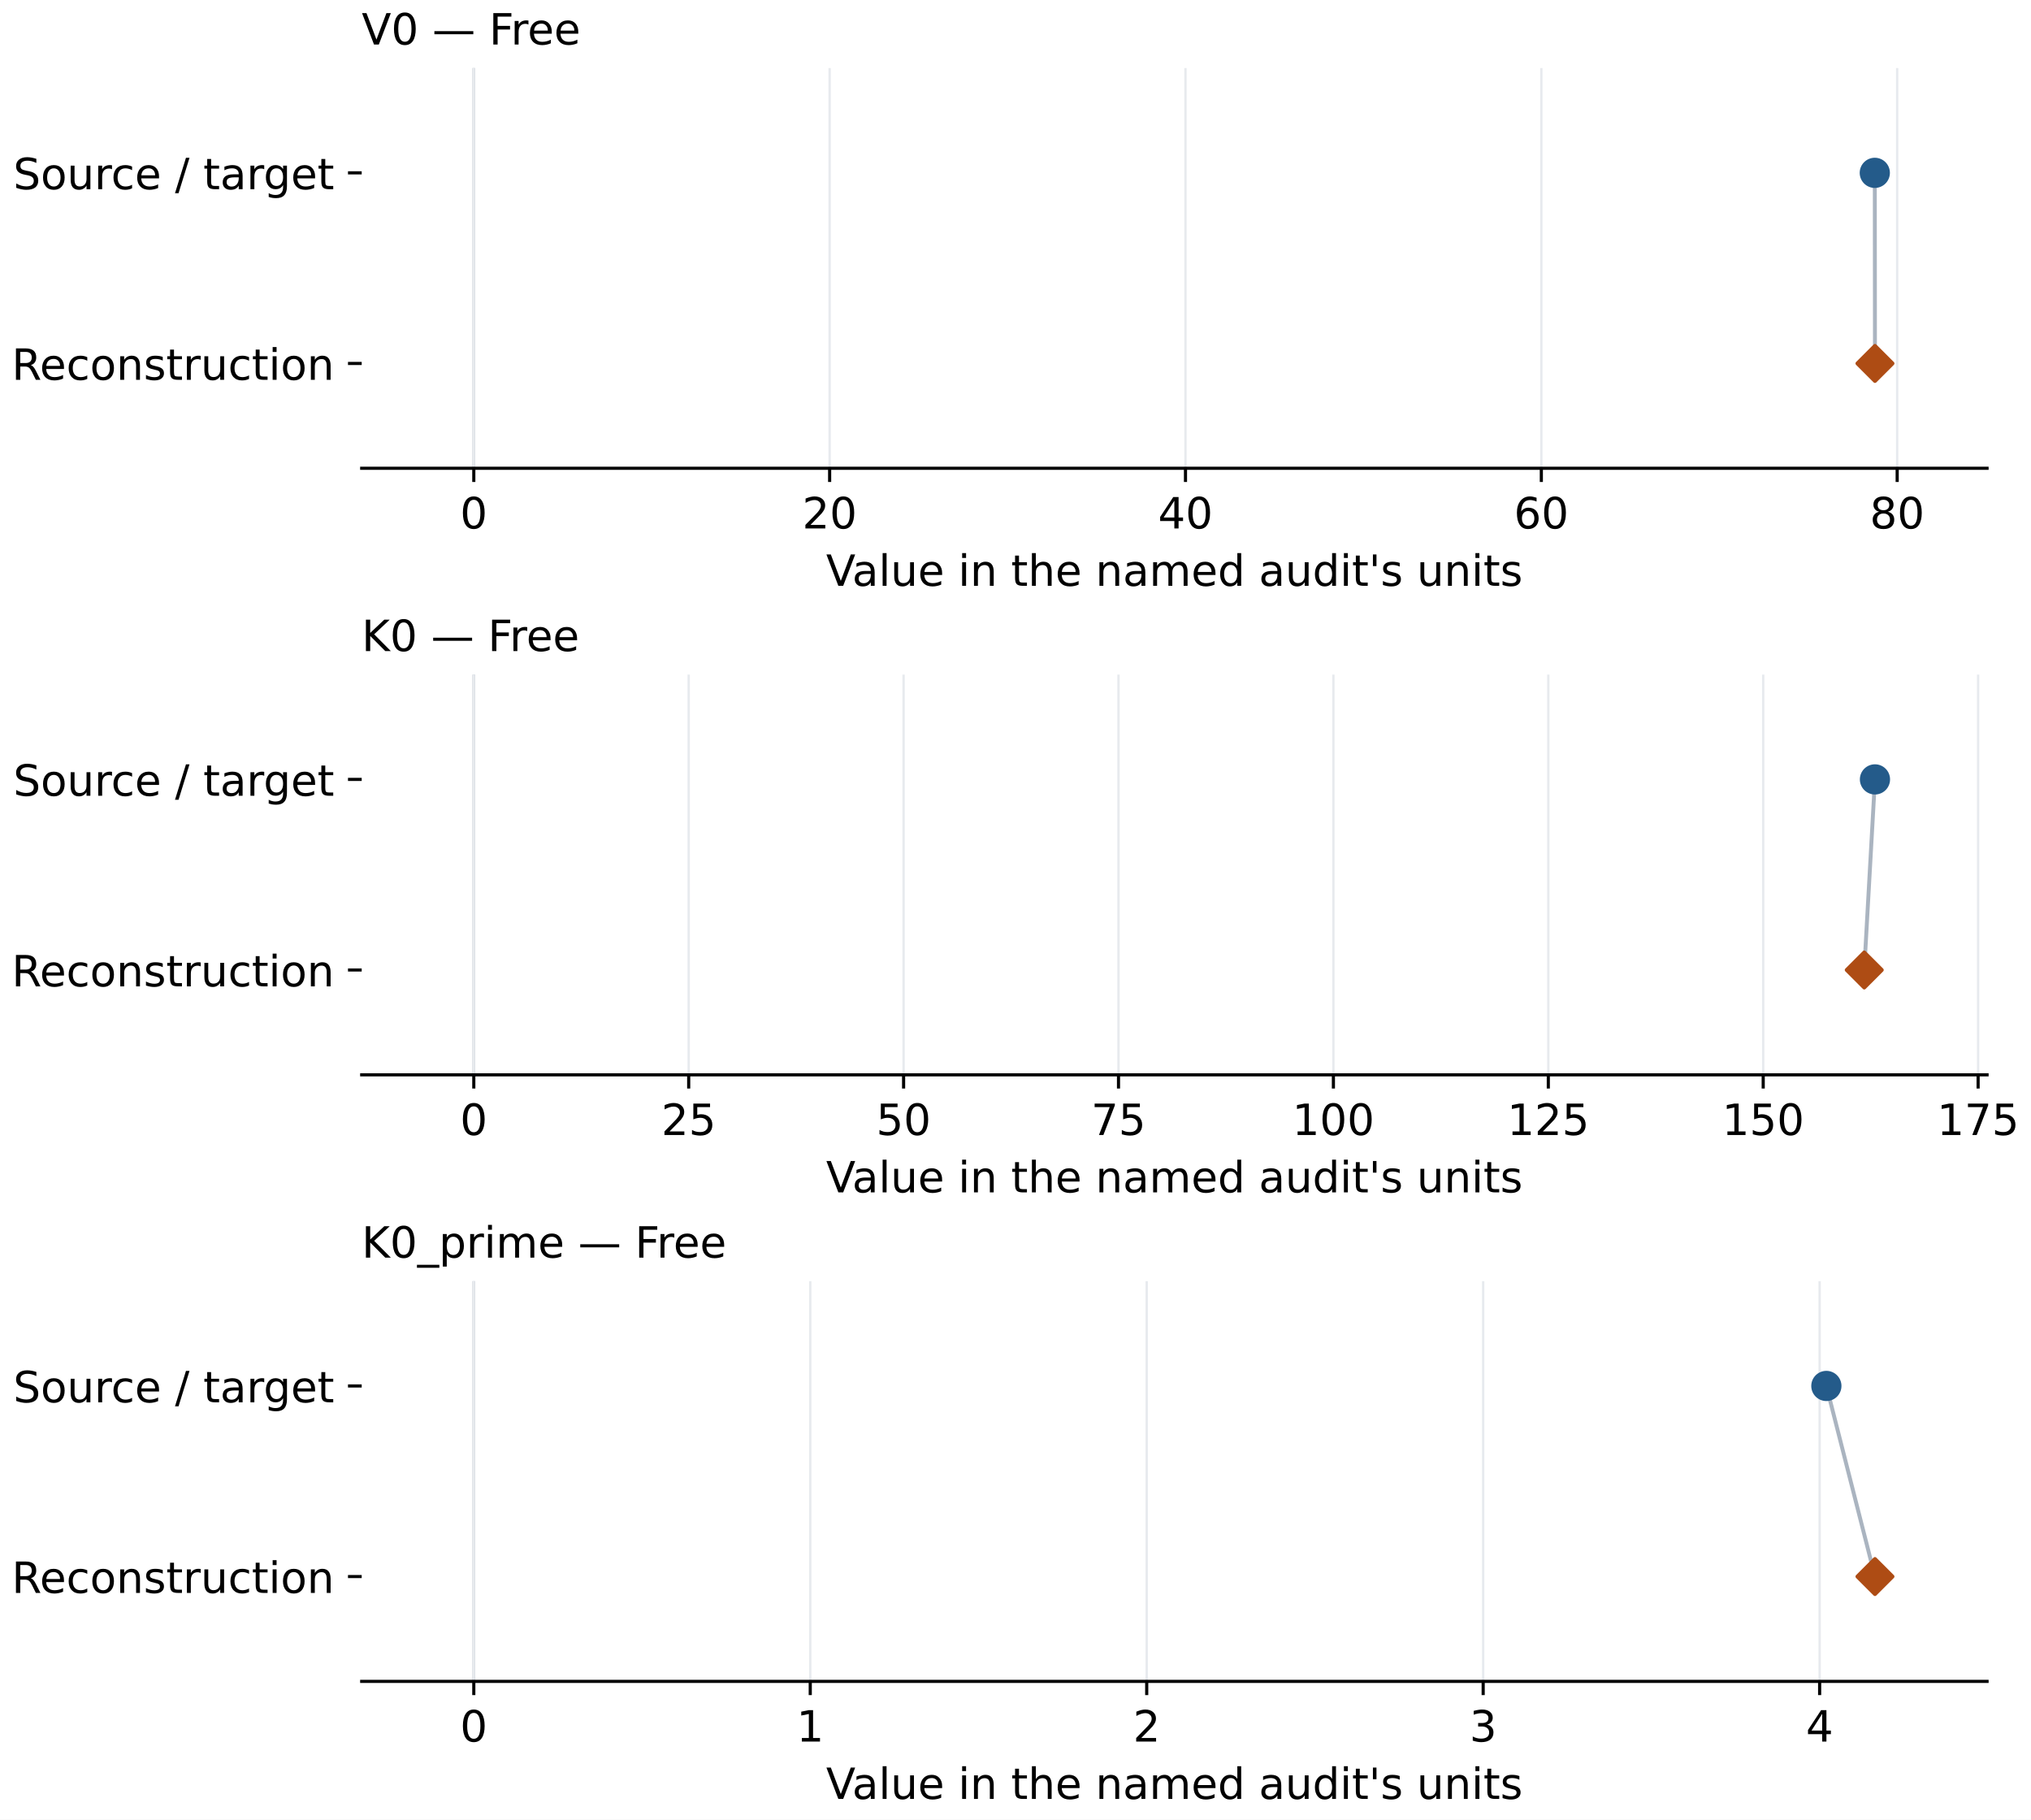
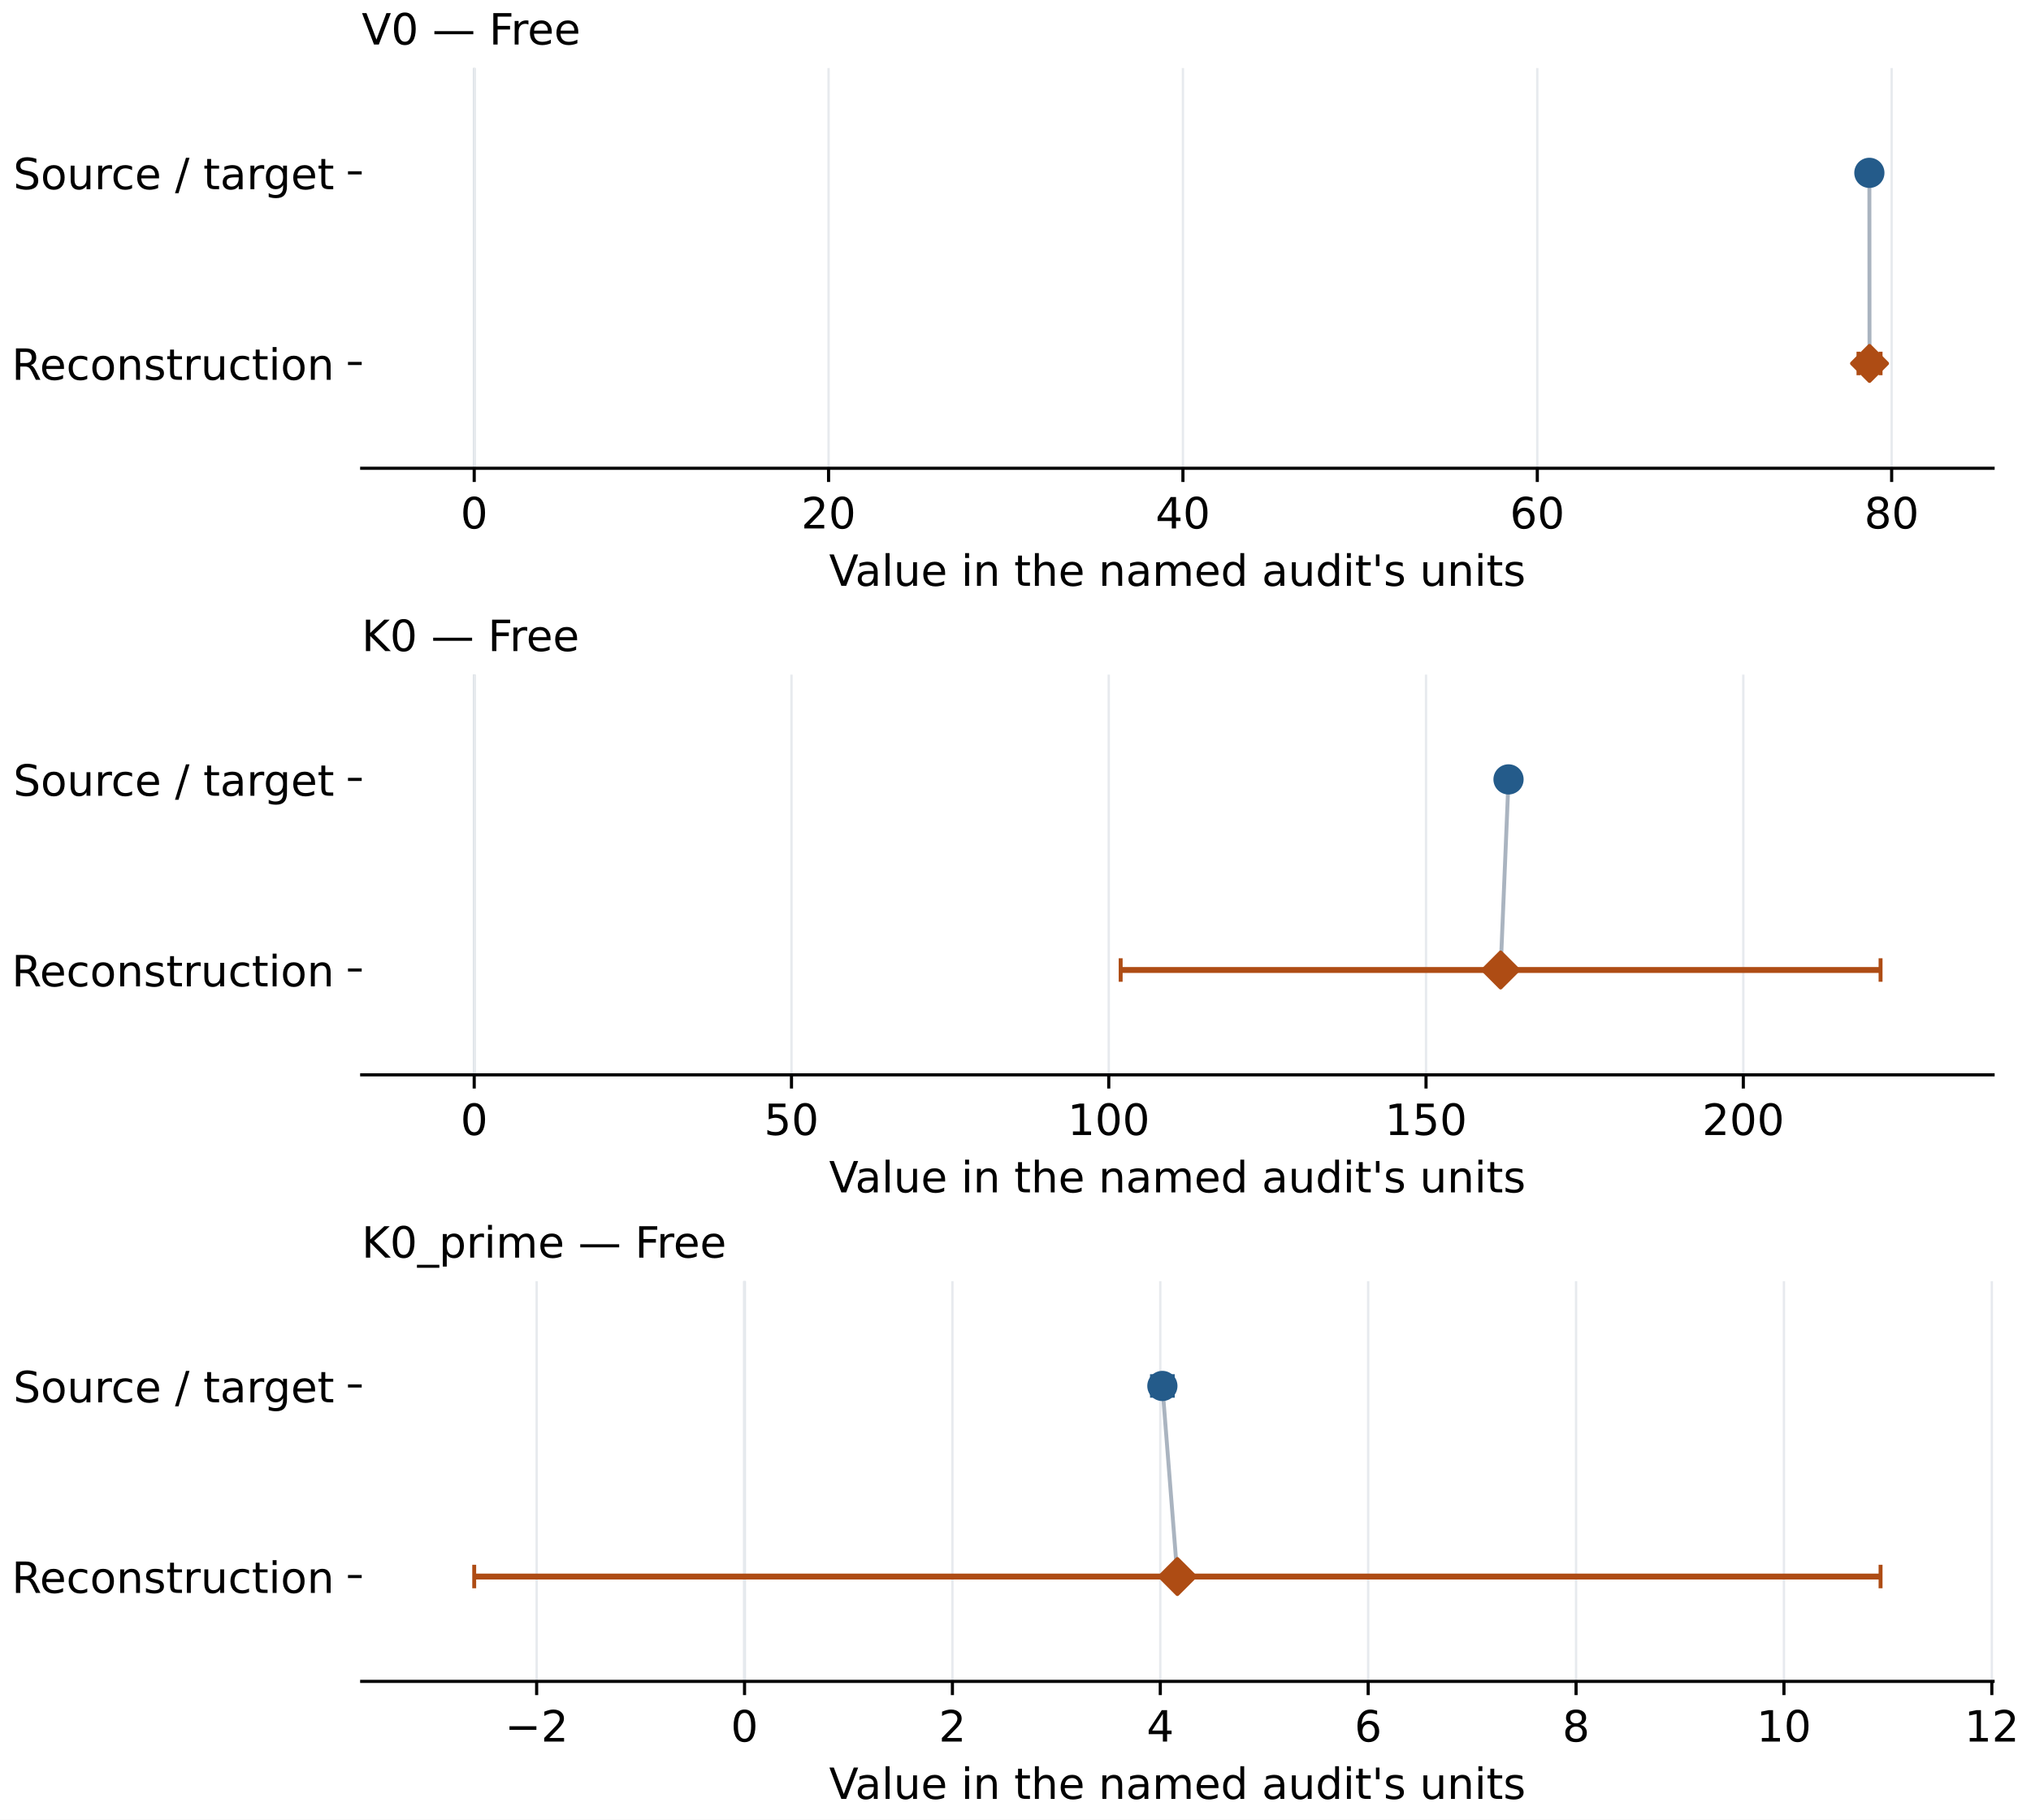
<svg xmlns="http://www.w3.org/2000/svg" xmlns:xlink="http://www.w3.org/1999/xlink" width="518.4pt" height="464.4pt" viewBox="0 0 518.4 464.4" version="1.1">
  <defs>
    <style type="text/css">*{stroke-linejoin: round; stroke-linecap: butt}</style>
  </defs>
  <g id="figure_1">
    <g id="patch_1">
      <path d="M 0 464.4 L 518.4 464.4 L 518.4 0 L 0 0 z " style="fill: #ffffff" />
    </g>
    <g id="axes_1">
      <g id="patch_2">
-         <path d="M 92.321 119.508 L 507.183 119.508 L 507.183 17.359 L 92.321 17.359 z " style="fill: #ffffff" />
+         <path d="M 92.321 119.508 L 508.72 119.508 L 508.72 17.359 L 92.321 17.359 z " style="fill: #ffffff" />
      </g>
      <g id="line2d_1">
-         <path d="M 120.933 119.508 L 120.933 17.359 " clip-path="url(#p452f153e92)" style="fill: none; stroke: #c3cad2; stroke-width: 0.7; stroke-linecap: square" />
+         <path d="M 121.039 119.508 L 121.039 17.359 " clip-path="url(#p11350486aa)" style="fill: none; stroke: #c3cad2; stroke-width: 0.7; stroke-linecap: square" />
      </g>
      <g id="line2d_2">
-         <path d="M 478.531 44.112 L 478.572 92.754 " clip-path="url(#p452f153e92)" style="fill: none; stroke: #aab4c0; stroke-linecap: square" />
+         <path d="M 477.144 44.112 L 477.185 92.754 " clip-path="url(#p11350486aa)" style="fill: none; stroke: #aab4c0; stroke-linecap: square" />
      </g>
      <g id="matplotlib.axis_1">
        <g id="xtick_1">
          <g id="line2d_3">
-             <path d="M 120.933 119.508 L 120.933 17.359 " clip-path="url(#p452f153e92)" style="fill: none; stroke: #e7eaee; stroke-width: 0.6; stroke-linecap: square" />
+             <path d="M 121.039 119.508 L 121.039 17.359 " clip-path="url(#p11350486aa)" style="fill: none; stroke: #e7eaee; stroke-width: 0.6; stroke-linecap: square" />
          </g>
          <g id="line2d_4">
            <defs>
              <path id="mb45e14ee2d" d="M 0 0 L 0 3.5 " style="stroke: #000000; stroke-width: 0.8" />
            </defs>
            <g>
-               <use xlink:href="#mb45e14ee2d" x="120.933" y="119.508" style="stroke: #000000; stroke-width: 0.8" />
+               <use xlink:href="#mb45e14ee2d" x="121.039" y="119.508" style="stroke: #000000; stroke-width: 0.8" />
            </g>
          </g>
          <g id="text_1">
-             <text style="font: 11px 'DejaVu Sans', Arial, sans-serif; text-anchor: middle" x="120.933" y="134.866" transform="rotate(-0 120.9326 134.8662)">0</text>
+             <text style="font: 11px 'DejaVu Sans', Arial, sans-serif; text-anchor: middle" x="121.039" y="134.866" transform="rotate(-0 121.0386 134.8662)">0</text>
          </g>
        </g>
        <g id="xtick_2">
          <g id="line2d_5">
-             <path d="M 211.76 119.508 L 211.76 17.359 " clip-path="url(#p452f153e92)" style="fill: none; stroke: #e7eaee; stroke-width: 0.6; stroke-linecap: square" />
+             <path d="M 211.487 119.508 L 211.487 17.359 " clip-path="url(#p11350486aa)" style="fill: none; stroke: #e7eaee; stroke-width: 0.6; stroke-linecap: square" />
          </g>
          <g id="line2d_6">
            <g>
-               <use xlink:href="#mb45e14ee2d" x="211.76" y="119.508" style="stroke: #000000; stroke-width: 0.8" />
+               <use xlink:href="#mb45e14ee2d" x="211.487" y="119.508" style="stroke: #000000; stroke-width: 0.8" />
            </g>
          </g>
          <g id="text_2">
-             <text style="font: 11px 'DejaVu Sans', Arial, sans-serif; text-anchor: middle" x="211.76" y="134.866" transform="rotate(-0 211.7605 134.8662)">20</text>
+             <text style="font: 11px 'DejaVu Sans', Arial, sans-serif; text-anchor: middle" x="211.487" y="134.866" transform="rotate(-0 211.4873 134.8662)">20</text>
          </g>
        </g>
        <g id="xtick_3">
          <g id="line2d_7">
-             <path d="M 302.588 119.508 L 302.588 17.359 " clip-path="url(#p452f153e92)" style="fill: none; stroke: #e7eaee; stroke-width: 0.6; stroke-linecap: square" />
+             <path d="M 301.936 119.508 L 301.936 17.359 " clip-path="url(#p11350486aa)" style="fill: none; stroke: #e7eaee; stroke-width: 0.6; stroke-linecap: square" />
          </g>
          <g id="line2d_8">
            <g>
-               <use xlink:href="#mb45e14ee2d" x="302.588" y="119.508" style="stroke: #000000; stroke-width: 0.8" />
+               <use xlink:href="#mb45e14ee2d" x="301.936" y="119.508" style="stroke: #000000; stroke-width: 0.8" />
            </g>
          </g>
          <g id="text_3">
-             <text style="font: 11px 'DejaVu Sans', Arial, sans-serif; text-anchor: middle" x="302.588" y="134.866" transform="rotate(-0 302.5883 134.8662)">40</text>
+             <text style="font: 11px 'DejaVu Sans', Arial, sans-serif; text-anchor: middle" x="301.936" y="134.866" transform="rotate(-0 301.9359 134.8662)">40</text>
          </g>
        </g>
        <g id="xtick_4">
          <g id="line2d_9">
-             <path d="M 393.416 119.508 L 393.416 17.359 " clip-path="url(#p452f153e92)" style="fill: none; stroke: #e7eaee; stroke-width: 0.6; stroke-linecap: square" />
+             <path d="M 392.385 119.508 L 392.385 17.359 " clip-path="url(#p11350486aa)" style="fill: none; stroke: #e7eaee; stroke-width: 0.6; stroke-linecap: square" />
          </g>
          <g id="line2d_10">
            <g>
-               <use xlink:href="#mb45e14ee2d" x="393.416" y="119.508" style="stroke: #000000; stroke-width: 0.8" />
+               <use xlink:href="#mb45e14ee2d" x="392.385" y="119.508" style="stroke: #000000; stroke-width: 0.8" />
            </g>
          </g>
          <g id="text_4">
-             <text style="font: 11px 'DejaVu Sans', Arial, sans-serif; text-anchor: middle" x="393.416" y="134.866" transform="rotate(-0 393.4161 134.8662)">60</text>
+             <text style="font: 11px 'DejaVu Sans', Arial, sans-serif; text-anchor: middle" x="392.385" y="134.866" transform="rotate(-0 392.3845 134.8662)">60</text>
          </g>
        </g>
        <g id="xtick_5">
          <g id="line2d_11">
-             <path d="M 484.244 119.508 L 484.244 17.359 " clip-path="url(#p452f153e92)" style="fill: none; stroke: #e7eaee; stroke-width: 0.6; stroke-linecap: square" />
+             <path d="M 482.833 119.508 L 482.833 17.359 " clip-path="url(#p11350486aa)" style="fill: none; stroke: #e7eaee; stroke-width: 0.6; stroke-linecap: square" />
          </g>
          <g id="line2d_12">
            <g>
-               <use xlink:href="#mb45e14ee2d" x="484.244" y="119.508" style="stroke: #000000; stroke-width: 0.8" />
+               <use xlink:href="#mb45e14ee2d" x="482.833" y="119.508" style="stroke: #000000; stroke-width: 0.8" />
            </g>
          </g>
          <g id="text_5">
-             <text style="font: 11px 'DejaVu Sans', Arial, sans-serif; text-anchor: middle" x="484.244" y="134.866" transform="rotate(-0 484.244 134.8662)">80</text>
+             <text style="font: 11px 'DejaVu Sans', Arial, sans-serif; text-anchor: middle" x="482.833" y="134.866" transform="rotate(-0 482.8332 134.8662)">80</text>
          </g>
        </g>
        <g id="text_6">
-           <text style="font: 11px 'DejaVu Sans', Arial, sans-serif; text-anchor: middle" x="299.752" y="149.512" transform="rotate(-0 299.7523 149.5121)">Value in the named audit's units</text>
+           <text style="font: 11px 'DejaVu Sans', Arial, sans-serif; text-anchor: middle" x="300.521" y="149.512" transform="rotate(-0 300.5206 149.5121)">Value in the named audit's units</text>
        </g>
      </g>
      <g id="matplotlib.axis_2">
        <g id="ytick_1">
          <g id="line2d_13">
            <defs>
              <path id="m7f30f8d901" d="M 0 0 L -3.5 0 " style="stroke: #000000; stroke-width: 0.8" />
            </defs>
            <g>
              <use xlink:href="#m7f30f8d901" x="92.321" y="92.754" style="stroke: #000000; stroke-width: 0.8" />
            </g>
          </g>
          <g id="text_7">
            <text style="font: 11px 'DejaVu Sans', Arial, sans-serif; text-anchor: end" x="85.321" y="96.934" transform="rotate(-0 85.32149 96.93362)">Reconstruction</text>
          </g>
        </g>
        <g id="ytick_2">
          <g id="line2d_14">
            <g>
              <use xlink:href="#m7f30f8d901" x="92.321" y="44.112" style="stroke: #000000; stroke-width: 0.8" />
            </g>
          </g>
          <g id="text_8">
            <text style="font: 11px 'DejaVu Sans', Arial, sans-serif; text-anchor: end" x="85.321" y="48.291" transform="rotate(-0 85.32149 48.29107)">Source / target</text>
          </g>
        </g>
      </g>
      <g id="PathCollection_1">
        <defs>
          <path id="m5b1aaaca44" d="M 0 3.354 C 0.89 3.354 1.743 3.001 2.372 2.372 C 3.001 1.743 3.354 0.89 3.354 0 C 3.354 -0.89 3.001 -1.743 2.372 -2.372 C 1.743 -3.001 0.89 -3.354 0 -3.354 C -0.89 -3.354 -1.743 -3.001 -2.372 -2.372 C -3.001 -1.743 -3.354 -0.89 -3.354 0 C -3.354 0.89 -3.001 1.743 -2.372 2.372 C -1.743 3.001 -0.89 3.354 0 3.354 z " style="stroke: #245b8a" />
        </defs>
-         <g clip-path="url(#p452f153e92)">
-           <use xlink:href="#m5b1aaaca44" x="478.531" y="44.112" style="fill: #245b8a; stroke: #245b8a" />
+         <g clip-path="url(#p11350486aa)">
+           <use xlink:href="#m5b1aaaca44" x="477.144" y="44.112" style="fill: #245b8a; stroke: #245b8a" />
        </g>
      </g>
      <g id="PathCollection_2">
        <defs>
          <path id="m79c71298e6" d="M -0 4.472 L 4.472 0 L 0 -4.472 L -4.472 -0 z " style="stroke: #ae4c14" />
        </defs>
-         <g clip-path="url(#p452f153e92)">
-           <use xlink:href="#m79c71298e6" x="478.572" y="92.754" style="fill: #ae4c14; stroke: #ae4c14" />
+         <g clip-path="url(#p11350486aa)">
+           <use xlink:href="#m79c71298e6" x="477.185" y="92.754" style="fill: #ae4c14; stroke: #ae4c14" />
+         </g>
+       </g>
+       <g id="LineCollection_1">
+         <path d="M 477.081 44.112 L 477.207 44.112 " clip-path="url(#p11350486aa)" style="fill: none; stroke: #245b8a; stroke-width: 1.5" />
+       </g>
+       <g id="line2d_15">
+         <defs>
+           <path id="m002537e231" d="M 0 3 L 0 -3 " style="stroke: #245b8a" />
+         </defs>
+         <g clip-path="url(#p11350486aa)">
+           <use xlink:href="#m002537e231" x="477.081" y="44.112" style="fill: #245b8a; stroke: #245b8a" />
+         </g>
+       </g>
+       <g id="line2d_16">
+         <g clip-path="url(#p11350486aa)">
+           <use xlink:href="#m002537e231" x="477.207" y="44.112" style="fill: #245b8a; stroke: #245b8a" />
+         </g>
+       </g>
+       <g id="LineCollection_2">
+         <path d="M 474.367 92.754 L 480.003 92.754 " clip-path="url(#p11350486aa)" style="fill: none; stroke: #ae4c14; stroke-width: 1.5" />
+       </g>
+       <g id="line2d_17">
+         <defs>
+           <path id="m3def4cd5cd" d="M 0 3 L 0 -3 " style="stroke: #ae4c14" />
+         </defs>
+         <g clip-path="url(#p11350486aa)">
+           <use xlink:href="#m3def4cd5cd" x="474.367" y="92.754" style="fill: #ae4c14; stroke: #ae4c14" />
+         </g>
+       </g>
+       <g id="line2d_18">
+         <g clip-path="url(#p11350486aa)">
+           <use xlink:href="#m3def4cd5cd" x="480.003" y="92.754" style="fill: #ae4c14; stroke: #ae4c14" />
        </g>
      </g>
      <g id="patch_3">
-         <path d="M 92.321 119.508 L 507.183 119.508 " style="fill: none; stroke: #000000; stroke-width: 0.8; stroke-linejoin: miter; stroke-linecap: square" />
+         <path d="M 92.321 119.508 L 508.72 119.508 " style="fill: none; stroke: #000000; stroke-width: 0.8; stroke-linejoin: miter; stroke-linecap: square" />
      </g>
      <g id="text_9">
        <text style="font: 11px 'DejaVu Sans', Arial, sans-serif; text-anchor: start" x="92.321" y="11.359" transform="rotate(-0 92.32149 11.35852)">V0 — Free</text>
      </g>
    </g>
    <g id="axes_2">
      <g id="patch_4">
-         <path d="M 92.321 274.308 L 507.183 274.308 L 507.183 172.159 L 92.321 172.159 z " style="fill: #ffffff" />
-       </g>
-       <g id="line2d_15">
-         <path d="M 120.933 274.308 L 120.933 172.159 " clip-path="url(#p7ae51d7ab9)" style="fill: none; stroke: #c3cad2; stroke-width: 0.7; stroke-linecap: square" />
-       </g>
-       <g id="line2d_16">
-         <path d="M 478.572 198.912 L 475.838 247.554 " clip-path="url(#p7ae51d7ab9)" style="fill: none; stroke: #aab4c0; stroke-linecap: square" />
+         <path d="M 92.321 274.308 L 508.72 274.308 L 508.72 172.159 L 92.321 172.159 z " style="fill: #ffffff" />
+       </g>
+       <g id="line2d_19">
+         <path d="M 121.039 274.308 L 121.039 172.159 " clip-path="url(#p0a033c0834)" style="fill: none; stroke: #c3cad2; stroke-width: 0.7; stroke-linecap: square" />
+       </g>
+       <g id="line2d_20">
+         <path d="M 385.041 198.912 L 383.023 247.554 " clip-path="url(#p0a033c0834)" style="fill: none; stroke: #aab4c0; stroke-linecap: square" />
      </g>
      <g id="matplotlib.axis_3">
        <g id="xtick_6">
-           <g id="line2d_17">
-             <path d="M 120.933 274.308 L 120.933 172.159 " clip-path="url(#p7ae51d7ab9)" style="fill: none; stroke: #e7eaee; stroke-width: 0.6; stroke-linecap: square" />
-           </g>
-           <g id="line2d_18">
-             <g>
-               <use xlink:href="#mb45e14ee2d" x="120.933" y="274.308" style="stroke: #000000; stroke-width: 0.8" />
+           <g id="line2d_21">
+             <path d="M 121.039 274.308 L 121.039 172.159 " clip-path="url(#p0a033c0834)" style="fill: none; stroke: #e7eaee; stroke-width: 0.6; stroke-linecap: square" />
+           </g>
+           <g id="line2d_22">
+             <g>
+               <use xlink:href="#mb45e14ee2d" x="121.039" y="274.308" style="stroke: #000000; stroke-width: 0.8" />
            </g>
          </g>
          <g id="text_10">
-             <text style="font: 11px 'DejaVu Sans', Arial, sans-serif; text-anchor: middle" x="120.933" y="289.666" transform="rotate(-0 120.9326 289.6662)">0</text>
+             <text style="font: 11px 'DejaVu Sans', Arial, sans-serif; text-anchor: middle" x="121.039" y="289.666" transform="rotate(-0 121.0386 289.6662)">0</text>
          </g>
        </g>
        <g id="xtick_7">
-           <g id="line2d_19">
-             <path d="M 175.785 274.308 L 175.785 172.159 " clip-path="url(#p7ae51d7ab9)" style="fill: none; stroke: #e7eaee; stroke-width: 0.6; stroke-linecap: square" />
-           </g>
-           <g id="line2d_20">
-             <g>
-               <use xlink:href="#mb45e14ee2d" x="175.785" y="274.308" style="stroke: #000000; stroke-width: 0.8" />
+           <g id="line2d_23">
+             <path d="M 202.021 274.308 L 202.021 172.159 " clip-path="url(#p0a033c0834)" style="fill: none; stroke: #e7eaee; stroke-width: 0.6; stroke-linecap: square" />
+           </g>
+           <g id="line2d_24">
+             <g>
+               <use xlink:href="#mb45e14ee2d" x="202.021" y="274.308" style="stroke: #000000; stroke-width: 0.8" />
            </g>
          </g>
          <g id="text_11">
-             <text style="font: 11px 'DejaVu Sans', Arial, sans-serif; text-anchor: middle" x="175.785" y="289.666" transform="rotate(-0 175.7853 289.6662)">25</text>
+             <text style="font: 11px 'DejaVu Sans', Arial, sans-serif; text-anchor: middle" x="202.021" y="289.666" transform="rotate(-0 202.0209 289.6662)">50</text>
          </g>
        </g>
        <g id="xtick_8">
-           <g id="line2d_21">
-             <path d="M 230.638 274.308 L 230.638 172.159 " clip-path="url(#p7ae51d7ab9)" style="fill: none; stroke: #e7eaee; stroke-width: 0.6; stroke-linecap: square" />
-           </g>
-           <g id="line2d_22">
-             <g>
-               <use xlink:href="#mb45e14ee2d" x="230.638" y="274.308" style="stroke: #000000; stroke-width: 0.8" />
+           <g id="line2d_25">
+             <path d="M 283.003 274.308 L 283.003 172.159 " clip-path="url(#p0a033c0834)" style="fill: none; stroke: #e7eaee; stroke-width: 0.6; stroke-linecap: square" />
+           </g>
+           <g id="line2d_26">
+             <g>
+               <use xlink:href="#mb45e14ee2d" x="283.003" y="274.308" style="stroke: #000000; stroke-width: 0.8" />
            </g>
          </g>
          <g id="text_12">
-             <text style="font: 11px 'DejaVu Sans', Arial, sans-serif; text-anchor: middle" x="230.638" y="289.666" transform="rotate(-0 230.638 289.6662)">50</text>
+             <text style="font: 11px 'DejaVu Sans', Arial, sans-serif; text-anchor: middle" x="283.003" y="289.666" transform="rotate(-0 283.0032 289.6662)">100</text>
          </g>
        </g>
        <g id="xtick_9">
-           <g id="line2d_23">
-             <path d="M 285.491 274.308 L 285.491 172.159 " clip-path="url(#p7ae51d7ab9)" style="fill: none; stroke: #e7eaee; stroke-width: 0.6; stroke-linecap: square" />
-           </g>
-           <g id="line2d_24">
-             <g>
-               <use xlink:href="#mb45e14ee2d" x="285.491" y="274.308" style="stroke: #000000; stroke-width: 0.8" />
+           <g id="line2d_27">
+             <path d="M 363.985 274.308 L 363.985 172.159 " clip-path="url(#p0a033c0834)" style="fill: none; stroke: #e7eaee; stroke-width: 0.6; stroke-linecap: square" />
+           </g>
+           <g id="line2d_28">
+             <g>
+               <use xlink:href="#mb45e14ee2d" x="363.985" y="274.308" style="stroke: #000000; stroke-width: 0.8" />
            </g>
          </g>
          <g id="text_13">
-             <text style="font: 11px 'DejaVu Sans', Arial, sans-serif; text-anchor: middle" x="285.491" y="289.666" transform="rotate(-0 285.4906 289.6662)">75</text>
+             <text style="font: 11px 'DejaVu Sans', Arial, sans-serif; text-anchor: middle" x="363.985" y="289.666" transform="rotate(-0 363.9855 289.6662)">150</text>
          </g>
        </g>
        <g id="xtick_10">
-           <g id="line2d_25">
-             <path d="M 340.343 274.308 L 340.343 172.159 " clip-path="url(#p7ae51d7ab9)" style="fill: none; stroke: #e7eaee; stroke-width: 0.6; stroke-linecap: square" />
-           </g>
-           <g id="line2d_26">
-             <g>
-               <use xlink:href="#mb45e14ee2d" x="340.343" y="274.308" style="stroke: #000000; stroke-width: 0.8" />
+           <g id="line2d_29">
+             <path d="M 444.968 274.308 L 444.968 172.159 " clip-path="url(#p0a033c0834)" style="fill: none; stroke: #e7eaee; stroke-width: 0.6; stroke-linecap: square" />
+           </g>
+           <g id="line2d_30">
+             <g>
+               <use xlink:href="#mb45e14ee2d" x="444.968" y="274.308" style="stroke: #000000; stroke-width: 0.8" />
            </g>
          </g>
          <g id="text_14">
-             <text style="font: 11px 'DejaVu Sans', Arial, sans-serif; text-anchor: middle" x="340.343" y="289.666" transform="rotate(-0 340.3433 289.6662)">100</text>
-           </g>
-         </g>
-         <g id="xtick_11">
-           <g id="line2d_27">
-             <path d="M 395.196 274.308 L 395.196 172.159 " clip-path="url(#p7ae51d7ab9)" style="fill: none; stroke: #e7eaee; stroke-width: 0.6; stroke-linecap: square" />
-           </g>
-           <g id="line2d_28">
-             <g>
-               <use xlink:href="#mb45e14ee2d" x="395.196" y="274.308" style="stroke: #000000; stroke-width: 0.8" />
-             </g>
-           </g>
-           <g id="text_15">
-             <text style="font: 11px 'DejaVu Sans', Arial, sans-serif; text-anchor: middle" x="395.196" y="289.666" transform="rotate(-0 395.1959 289.6662)">125</text>
-           </g>
-         </g>
-         <g id="xtick_12">
-           <g id="line2d_29">
-             <path d="M 450.049 274.308 L 450.049 172.159 " clip-path="url(#p7ae51d7ab9)" style="fill: none; stroke: #e7eaee; stroke-width: 0.6; stroke-linecap: square" />
-           </g>
-           <g id="line2d_30">
-             <g>
-               <use xlink:href="#mb45e14ee2d" x="450.049" y="274.308" style="stroke: #000000; stroke-width: 0.8" />
-             </g>
-           </g>
-           <g id="text_16">
-             <text style="font: 11px 'DejaVu Sans', Arial, sans-serif; text-anchor: middle" x="450.049" y="289.666" transform="rotate(-0 450.0486 289.6662)">150</text>
-           </g>
-         </g>
-         <g id="xtick_13">
-           <g id="line2d_31">
-             <path d="M 504.901 274.308 L 504.901 172.159 " clip-path="url(#p7ae51d7ab9)" style="fill: none; stroke: #e7eaee; stroke-width: 0.6; stroke-linecap: square" />
-           </g>
-           <g id="line2d_32">
-             <g>
-               <use xlink:href="#mb45e14ee2d" x="504.901" y="274.308" style="stroke: #000000; stroke-width: 0.8" />
-             </g>
-           </g>
-           <g id="text_17">
-             <text style="font: 11px 'DejaVu Sans', Arial, sans-serif; text-anchor: middle" x="504.901" y="289.666" transform="rotate(-0 504.9012 289.6662)">175</text>
-           </g>
-         </g>
-         <g id="text_18">
-           <text style="font: 11px 'DejaVu Sans', Arial, sans-serif; text-anchor: middle" x="299.752" y="304.312" transform="rotate(-0 299.7523 304.3121)">Value in the named audit's units</text>
+             <text style="font: 11px 'DejaVu Sans', Arial, sans-serif; text-anchor: middle" x="444.968" y="289.666" transform="rotate(-0 444.9678 289.6662)">200</text>
+           </g>
+         </g>
+         <g id="text_15">
+           <text style="font: 11px 'DejaVu Sans', Arial, sans-serif; text-anchor: middle" x="300.521" y="304.312" transform="rotate(-0 300.5206 304.3121)">Value in the named audit's units</text>
        </g>
      </g>
      <g id="matplotlib.axis_4">
        <g id="ytick_3">
-           <g id="line2d_33">
+           <g id="line2d_31">
            <g>
              <use xlink:href="#m7f30f8d901" x="92.321" y="247.554" style="stroke: #000000; stroke-width: 0.8" />
            </g>
          </g>
-           <g id="text_19">
+           <g id="text_16">
            <text style="font: 11px 'DejaVu Sans', Arial, sans-serif; text-anchor: end" x="85.321" y="251.734" transform="rotate(-0 85.32149 251.7336)">Reconstruction</text>
          </g>
        </g>
        <g id="ytick_4">
-           <g id="line2d_34">
+           <g id="line2d_32">
            <g>
              <use xlink:href="#m7f30f8d901" x="92.321" y="198.912" style="stroke: #000000; stroke-width: 0.8" />
            </g>
          </g>
-           <g id="text_20">
+           <g id="text_17">
            <text style="font: 11px 'DejaVu Sans', Arial, sans-serif; text-anchor: end" x="85.321" y="203.091" transform="rotate(-0 85.32149 203.0911)">Source / target</text>
          </g>
        </g>
      </g>
      <g id="PathCollection_3">
-         <g clip-path="url(#p7ae51d7ab9)">
-           <use xlink:href="#m5b1aaaca44" x="478.572" y="198.912" style="fill: #245b8a; stroke: #245b8a" />
+         <g clip-path="url(#p0a033c0834)">
+           <use xlink:href="#m5b1aaaca44" x="385.041" y="198.912" style="fill: #245b8a; stroke: #245b8a" />
        </g>
      </g>
      <g id="PathCollection_4">
-         <g clip-path="url(#p7ae51d7ab9)">
-           <use xlink:href="#m79c71298e6" x="475.838" y="247.554" style="fill: #ae4c14; stroke: #ae4c14" />
+         <g clip-path="url(#p0a033c0834)">
+           <use xlink:href="#m79c71298e6" x="383.023" y="247.554" style="fill: #ae4c14; stroke: #ae4c14" />
+         </g>
+       </g>
+       <g id="LineCollection_3">
+         <path d="M 383.421 198.912 L 386.661 198.912 " clip-path="url(#p0a033c0834)" style="fill: none; stroke: #245b8a; stroke-width: 1.5" />
+       </g>
+       <g id="line2d_33">
+         <g clip-path="url(#p0a033c0834)">
+           <use xlink:href="#m002537e231" x="383.421" y="198.912" style="fill: #245b8a; stroke: #245b8a" />
+         </g>
+       </g>
+       <g id="line2d_34">
+         <g clip-path="url(#p0a033c0834)">
+           <use xlink:href="#m002537e231" x="386.661" y="198.912" style="fill: #245b8a; stroke: #245b8a" />
+         </g>
+       </g>
+       <g id="LineCollection_4">
+         <path d="M 286.043 247.554 L 480.003 247.554 " clip-path="url(#p0a033c0834)" style="fill: none; stroke: #ae4c14; stroke-width: 1.5" />
+       </g>
+       <g id="line2d_35">
+         <g clip-path="url(#p0a033c0834)">
+           <use xlink:href="#m3def4cd5cd" x="286.043" y="247.554" style="fill: #ae4c14; stroke: #ae4c14" />
+         </g>
+       </g>
+       <g id="line2d_36">
+         <g clip-path="url(#p0a033c0834)">
+           <use xlink:href="#m3def4cd5cd" x="480.003" y="247.554" style="fill: #ae4c14; stroke: #ae4c14" />
        </g>
      </g>
      <g id="patch_5">
-         <path d="M 92.321 274.308 L 507.183 274.308 " style="fill: none; stroke: #000000; stroke-width: 0.8; stroke-linejoin: miter; stroke-linecap: square" />
-       </g>
-       <g id="text_21">
+         <path d="M 92.321 274.308 L 508.72 274.308 " style="fill: none; stroke: #000000; stroke-width: 0.8; stroke-linejoin: miter; stroke-linecap: square" />
+       </g>
+       <g id="text_18">
        <text style="font: 11px 'DejaVu Sans', Arial, sans-serif; text-anchor: start" x="92.321" y="166.159" transform="rotate(-0 92.32149 166.1585)">K0 — Free</text>
      </g>
    </g>
    <g id="axes_3">
      <g id="patch_6">
-         <path d="M 92.321 429.108 L 507.183 429.108 L 507.183 326.959 L 92.321 326.959 z " style="fill: #ffffff" />
-       </g>
-       <g id="line2d_35">
-         <path d="M 120.933 429.108 L 120.933 326.959 " clip-path="url(#p07116d5c0a)" style="fill: none; stroke: #c3cad2; stroke-width: 0.7; stroke-linecap: square" />
-       </g>
-       <g id="line2d_36">
-         <path d="M 466.168 353.712 L 478.572 402.354 " clip-path="url(#p07116d5c0a)" style="fill: none; stroke: #aab4c0; stroke-linecap: square" />
+         <path d="M 92.321 429.108 L 508.72 429.108 L 508.72 326.959 L 92.321 326.959 z " style="fill: #ffffff" />
+       </g>
+       <g id="line2d_37">
+         <path d="M 190.037 429.108 L 190.037 326.959 " clip-path="url(#p706a1b43eb)" style="fill: none; stroke: #c3cad2; stroke-width: 0.7; stroke-linecap: square" />
+       </g>
+       <g id="line2d_38">
+         <path d="M 296.689 353.712 L 300.521 402.354 " clip-path="url(#p706a1b43eb)" style="fill: none; stroke: #aab4c0; stroke-linecap: square" />
      </g>
      <g id="matplotlib.axis_5">
+         <g id="xtick_11">
+           <g id="line2d_39">
+             <path d="M 136.976 429.108 L 136.976 326.959 " clip-path="url(#p706a1b43eb)" style="fill: none; stroke: #e7eaee; stroke-width: 0.6; stroke-linecap: square" />
+           </g>
+           <g id="line2d_40">
+             <g>
+               <use xlink:href="#mb45e14ee2d" x="136.976" y="429.108" style="stroke: #000000; stroke-width: 0.8" />
+             </g>
+           </g>
+           <g id="text_19">
+             <text style="font: 11px 'DejaVu Sans', Arial, sans-serif; text-anchor: middle" x="136.976" y="444.466" transform="rotate(-0 136.9758 444.4662)">−2</text>
+           </g>
+         </g>
+         <g id="xtick_12">
+           <g id="line2d_41">
+             <path d="M 190.037 429.108 L 190.037 326.959 " clip-path="url(#p706a1b43eb)" style="fill: none; stroke: #e7eaee; stroke-width: 0.6; stroke-linecap: square" />
+           </g>
+           <g id="line2d_42">
+             <g>
+               <use xlink:href="#mb45e14ee2d" x="190.037" y="429.108" style="stroke: #000000; stroke-width: 0.8" />
+             </g>
+           </g>
+           <g id="text_20">
+             <text style="font: 11px 'DejaVu Sans', Arial, sans-serif; text-anchor: middle" x="190.037" y="444.466" transform="rotate(-0 190.0366 444.4662)">0</text>
+           </g>
+         </g>
+         <g id="xtick_13">
+           <g id="line2d_43">
+             <path d="M 243.097 429.108 L 243.097 326.959 " clip-path="url(#p706a1b43eb)" style="fill: none; stroke: #e7eaee; stroke-width: 0.6; stroke-linecap: square" />
+           </g>
+           <g id="line2d_44">
+             <g>
+               <use xlink:href="#mb45e14ee2d" x="243.097" y="429.108" style="stroke: #000000; stroke-width: 0.8" />
+             </g>
+           </g>
+           <g id="text_21">
+             <text style="font: 11px 'DejaVu Sans', Arial, sans-serif; text-anchor: middle" x="243.097" y="444.466" transform="rotate(-0 243.0973 444.4662)">2</text>
+           </g>
+         </g>
        <g id="xtick_14">
-           <g id="line2d_37">
-             <path d="M 120.933 429.108 L 120.933 326.959 " clip-path="url(#p07116d5c0a)" style="fill: none; stroke: #e7eaee; stroke-width: 0.6; stroke-linecap: square" />
-           </g>
-           <g id="line2d_38">
-             <g>
-               <use xlink:href="#mb45e14ee2d" x="120.933" y="429.108" style="stroke: #000000; stroke-width: 0.8" />
+           <g id="line2d_45">
+             <path d="M 296.158 429.108 L 296.158 326.959 " clip-path="url(#p706a1b43eb)" style="fill: none; stroke: #e7eaee; stroke-width: 0.6; stroke-linecap: square" />
+           </g>
+           <g id="line2d_46">
+             <g>
+               <use xlink:href="#mb45e14ee2d" x="296.158" y="429.108" style="stroke: #000000; stroke-width: 0.8" />
            </g>
          </g>
          <g id="text_22">
-             <text style="font: 11px 'DejaVu Sans', Arial, sans-serif; text-anchor: middle" x="120.933" y="444.466" transform="rotate(-0 120.9326 444.4662)">0</text>
+             <text style="font: 11px 'DejaVu Sans', Arial, sans-serif; text-anchor: middle" x="296.158" y="444.466" transform="rotate(-0 296.158 444.4662)">4</text>
          </g>
        </g>
        <g id="xtick_15">
-           <g id="line2d_39">
-             <path d="M 206.812 429.108 L 206.812 326.959 " clip-path="url(#p07116d5c0a)" style="fill: none; stroke: #e7eaee; stroke-width: 0.6; stroke-linecap: square" />
-           </g>
-           <g id="line2d_40">
-             <g>
-               <use xlink:href="#mb45e14ee2d" x="206.812" y="429.108" style="stroke: #000000; stroke-width: 0.8" />
+           <g id="line2d_47">
+             <path d="M 349.219 429.108 L 349.219 326.959 " clip-path="url(#p706a1b43eb)" style="fill: none; stroke: #e7eaee; stroke-width: 0.6; stroke-linecap: square" />
+           </g>
+           <g id="line2d_48">
+             <g>
+               <use xlink:href="#mb45e14ee2d" x="349.219" y="429.108" style="stroke: #000000; stroke-width: 0.8" />
            </g>
          </g>
          <g id="text_23">
-             <text style="font: 11px 'DejaVu Sans', Arial, sans-serif; text-anchor: middle" x="206.812" y="444.466" transform="rotate(-0 206.8121 444.4662)">1</text>
+             <text style="font: 11px 'DejaVu Sans', Arial, sans-serif; text-anchor: middle" x="349.219" y="444.466" transform="rotate(-0 349.2188 444.4662)">6</text>
          </g>
        </g>
        <g id="xtick_16">
-           <g id="line2d_41">
-             <path d="M 292.692 429.108 L 292.692 326.959 " clip-path="url(#p07116d5c0a)" style="fill: none; stroke: #e7eaee; stroke-width: 0.6; stroke-linecap: square" />
-           </g>
-           <g id="line2d_42">
-             <g>
-               <use xlink:href="#mb45e14ee2d" x="292.692" y="429.108" style="stroke: #000000; stroke-width: 0.8" />
+           <g id="line2d_49">
+             <path d="M 402.28 429.108 L 402.28 326.959 " clip-path="url(#p706a1b43eb)" style="fill: none; stroke: #e7eaee; stroke-width: 0.6; stroke-linecap: square" />
+           </g>
+           <g id="line2d_50">
+             <g>
+               <use xlink:href="#mb45e14ee2d" x="402.28" y="429.108" style="stroke: #000000; stroke-width: 0.8" />
            </g>
          </g>
          <g id="text_24">
-             <text style="font: 11px 'DejaVu Sans', Arial, sans-serif; text-anchor: middle" x="292.692" y="444.466" transform="rotate(-0 292.6915 444.4662)">2</text>
+             <text style="font: 11px 'DejaVu Sans', Arial, sans-serif; text-anchor: middle" x="402.28" y="444.466" transform="rotate(-0 402.2795 444.4662)">8</text>
          </g>
        </g>
        <g id="xtick_17">
-           <g id="line2d_43">
-             <path d="M 378.571 429.108 L 378.571 326.959 " clip-path="url(#p07116d5c0a)" style="fill: none; stroke: #e7eaee; stroke-width: 0.6; stroke-linecap: square" />
-           </g>
-           <g id="line2d_44">
-             <g>
-               <use xlink:href="#mb45e14ee2d" x="378.571" y="429.108" style="stroke: #000000; stroke-width: 0.8" />
+           <g id="line2d_51">
+             <path d="M 455.34 429.108 L 455.34 326.959 " clip-path="url(#p706a1b43eb)" style="fill: none; stroke: #e7eaee; stroke-width: 0.6; stroke-linecap: square" />
+           </g>
+           <g id="line2d_52">
+             <g>
+               <use xlink:href="#mb45e14ee2d" x="455.34" y="429.108" style="stroke: #000000; stroke-width: 0.8" />
            </g>
          </g>
          <g id="text_25">
-             <text style="font: 11px 'DejaVu Sans', Arial, sans-serif; text-anchor: middle" x="378.571" y="444.466" transform="rotate(-0 378.5709 444.4662)">3</text>
+             <text style="font: 11px 'DejaVu Sans', Arial, sans-serif; text-anchor: middle" x="455.34" y="444.466" transform="rotate(-0 455.3403 444.4662)">10</text>
          </g>
        </g>
        <g id="xtick_18">
-           <g id="line2d_45">
-             <path d="M 464.45 429.108 L 464.45 326.959 " clip-path="url(#p07116d5c0a)" style="fill: none; stroke: #e7eaee; stroke-width: 0.6; stroke-linecap: square" />
-           </g>
-           <g id="line2d_46">
-             <g>
-               <use xlink:href="#mb45e14ee2d" x="464.45" y="429.108" style="stroke: #000000; stroke-width: 0.8" />
+           <g id="line2d_53">
+             <path d="M 508.401 429.108 L 508.401 326.959 " clip-path="url(#p706a1b43eb)" style="fill: none; stroke: #e7eaee; stroke-width: 0.6; stroke-linecap: square" />
+           </g>
+           <g id="line2d_54">
+             <g>
+               <use xlink:href="#mb45e14ee2d" x="508.401" y="429.108" style="stroke: #000000; stroke-width: 0.8" />
            </g>
          </g>
          <g id="text_26">
-             <text style="font: 11px 'DejaVu Sans', Arial, sans-serif; text-anchor: middle" x="464.45" y="444.466" transform="rotate(-0 464.4504 444.4662)">4</text>
+             <text style="font: 11px 'DejaVu Sans', Arial, sans-serif; text-anchor: middle" x="508.401" y="444.466" transform="rotate(-0 508.401 444.4662)">12</text>
          </g>
        </g>
        <g id="text_27">
-           <text style="font: 11px 'DejaVu Sans', Arial, sans-serif; text-anchor: middle" x="299.752" y="459.112" transform="rotate(-0 299.7523 459.1121)">Value in the named audit's units</text>
+           <text style="font: 11px 'DejaVu Sans', Arial, sans-serif; text-anchor: middle" x="300.521" y="459.112" transform="rotate(-0 300.5206 459.1121)">Value in the named audit's units</text>
        </g>
      </g>
      <g id="matplotlib.axis_6">
        <g id="ytick_5">
-           <g id="line2d_47">
+           <g id="line2d_55">
            <g>
              <use xlink:href="#m7f30f8d901" x="92.321" y="402.354" style="stroke: #000000; stroke-width: 0.8" />
            </g>
          </g>
          <g id="text_28">
            <text style="font: 11px 'DejaVu Sans', Arial, sans-serif; text-anchor: end" x="85.321" y="406.534" transform="rotate(-0 85.32149 406.5336)">Reconstruction</text>
          </g>
        </g>
        <g id="ytick_6">
-           <g id="line2d_48">
+           <g id="line2d_56">
            <g>
              <use xlink:href="#m7f30f8d901" x="92.321" y="353.712" style="stroke: #000000; stroke-width: 0.8" />
            </g>
          </g>
          <g id="text_29">
            <text style="font: 11px 'DejaVu Sans', Arial, sans-serif; text-anchor: end" x="85.321" y="357.891" transform="rotate(-0 85.32149 357.8911)">Source / target</text>
          </g>
        </g>
      </g>
      <g id="PathCollection_5">
-         <g clip-path="url(#p07116d5c0a)">
-           <use xlink:href="#m5b1aaaca44" x="466.168" y="353.712" style="fill: #245b8a; stroke: #245b8a" />
+         <g clip-path="url(#p706a1b43eb)">
+           <use xlink:href="#m5b1aaaca44" x="296.689" y="353.712" style="fill: #245b8a; stroke: #245b8a" />
        </g>
      </g>
      <g id="PathCollection_6">
-         <g clip-path="url(#p07116d5c0a)">
-           <use xlink:href="#m79c71298e6" x="478.572" y="402.354" style="fill: #ae4c14; stroke: #ae4c14" />
+         <g clip-path="url(#p706a1b43eb)">
+           <use xlink:href="#m79c71298e6" x="300.521" y="402.354" style="fill: #ae4c14; stroke: #ae4c14" />
+         </g>
+       </g>
+       <g id="LineCollection_5">
+         <path d="M 294.036 353.712 L 299.342 353.712 " clip-path="url(#p706a1b43eb)" style="fill: none; stroke: #245b8a; stroke-width: 1.5" />
+       </g>
+       <g id="line2d_57">
+         <g clip-path="url(#p706a1b43eb)">
+           <use xlink:href="#m002537e231" x="294.036" y="353.712" style="fill: #245b8a; stroke: #245b8a" />
+         </g>
+       </g>
+       <g id="line2d_58">
+         <g clip-path="url(#p706a1b43eb)">
+           <use xlink:href="#m002537e231" x="299.342" y="353.712" style="fill: #245b8a; stroke: #245b8a" />
+         </g>
+       </g>
+       <g id="LineCollection_6">
+         <path d="M 121.039 402.354 L 480.003 402.354 " clip-path="url(#p706a1b43eb)" style="fill: none; stroke: #ae4c14; stroke-width: 1.5" />
+       </g>
+       <g id="line2d_59">
+         <g clip-path="url(#p706a1b43eb)">
+           <use xlink:href="#m3def4cd5cd" x="121.039" y="402.354" style="fill: #ae4c14; stroke: #ae4c14" />
+         </g>
+       </g>
+       <g id="line2d_60">
+         <g clip-path="url(#p706a1b43eb)">
+           <use xlink:href="#m3def4cd5cd" x="480.003" y="402.354" style="fill: #ae4c14; stroke: #ae4c14" />
        </g>
      </g>
      <g id="patch_7">
-         <path d="M 92.321 429.108 L 507.183 429.108 " style="fill: none; stroke: #000000; stroke-width: 0.8; stroke-linejoin: miter; stroke-linecap: square" />
+         <path d="M 92.321 429.108 L 508.72 429.108 " style="fill: none; stroke: #000000; stroke-width: 0.8; stroke-linejoin: miter; stroke-linecap: square" />
      </g>
      <g id="text_30">
        <text style="font: 11px 'DejaVu Sans', Arial, sans-serif; text-anchor: start" x="92.321" y="320.959" transform="rotate(-0 92.32149 320.9585)">K0_prime — Free</text>
      </g>
    </g>
  </g>
  <defs>
-     <clipPath id="p452f153e92">
-       <rect x="92.321" y="17.359" width="414.862" height="102.149" />
+     <clipPath id="p11350486aa">
+       <rect x="92.321" y="17.359" width="416.398" height="102.149" />
    </clipPath>
-     <clipPath id="p7ae51d7ab9">
-       <rect x="92.321" y="172.159" width="414.862" height="102.149" />
+     <clipPath id="p0a033c0834">
+       <rect x="92.321" y="172.159" width="416.398" height="102.149" />
    </clipPath>
-     <clipPath id="p07116d5c0a">
-       <rect x="92.321" y="326.959" width="414.862" height="102.149" />
+     <clipPath id="p706a1b43eb">
+       <rect x="92.321" y="326.959" width="416.398" height="102.149" />
    </clipPath>
  </defs>
</svg>
